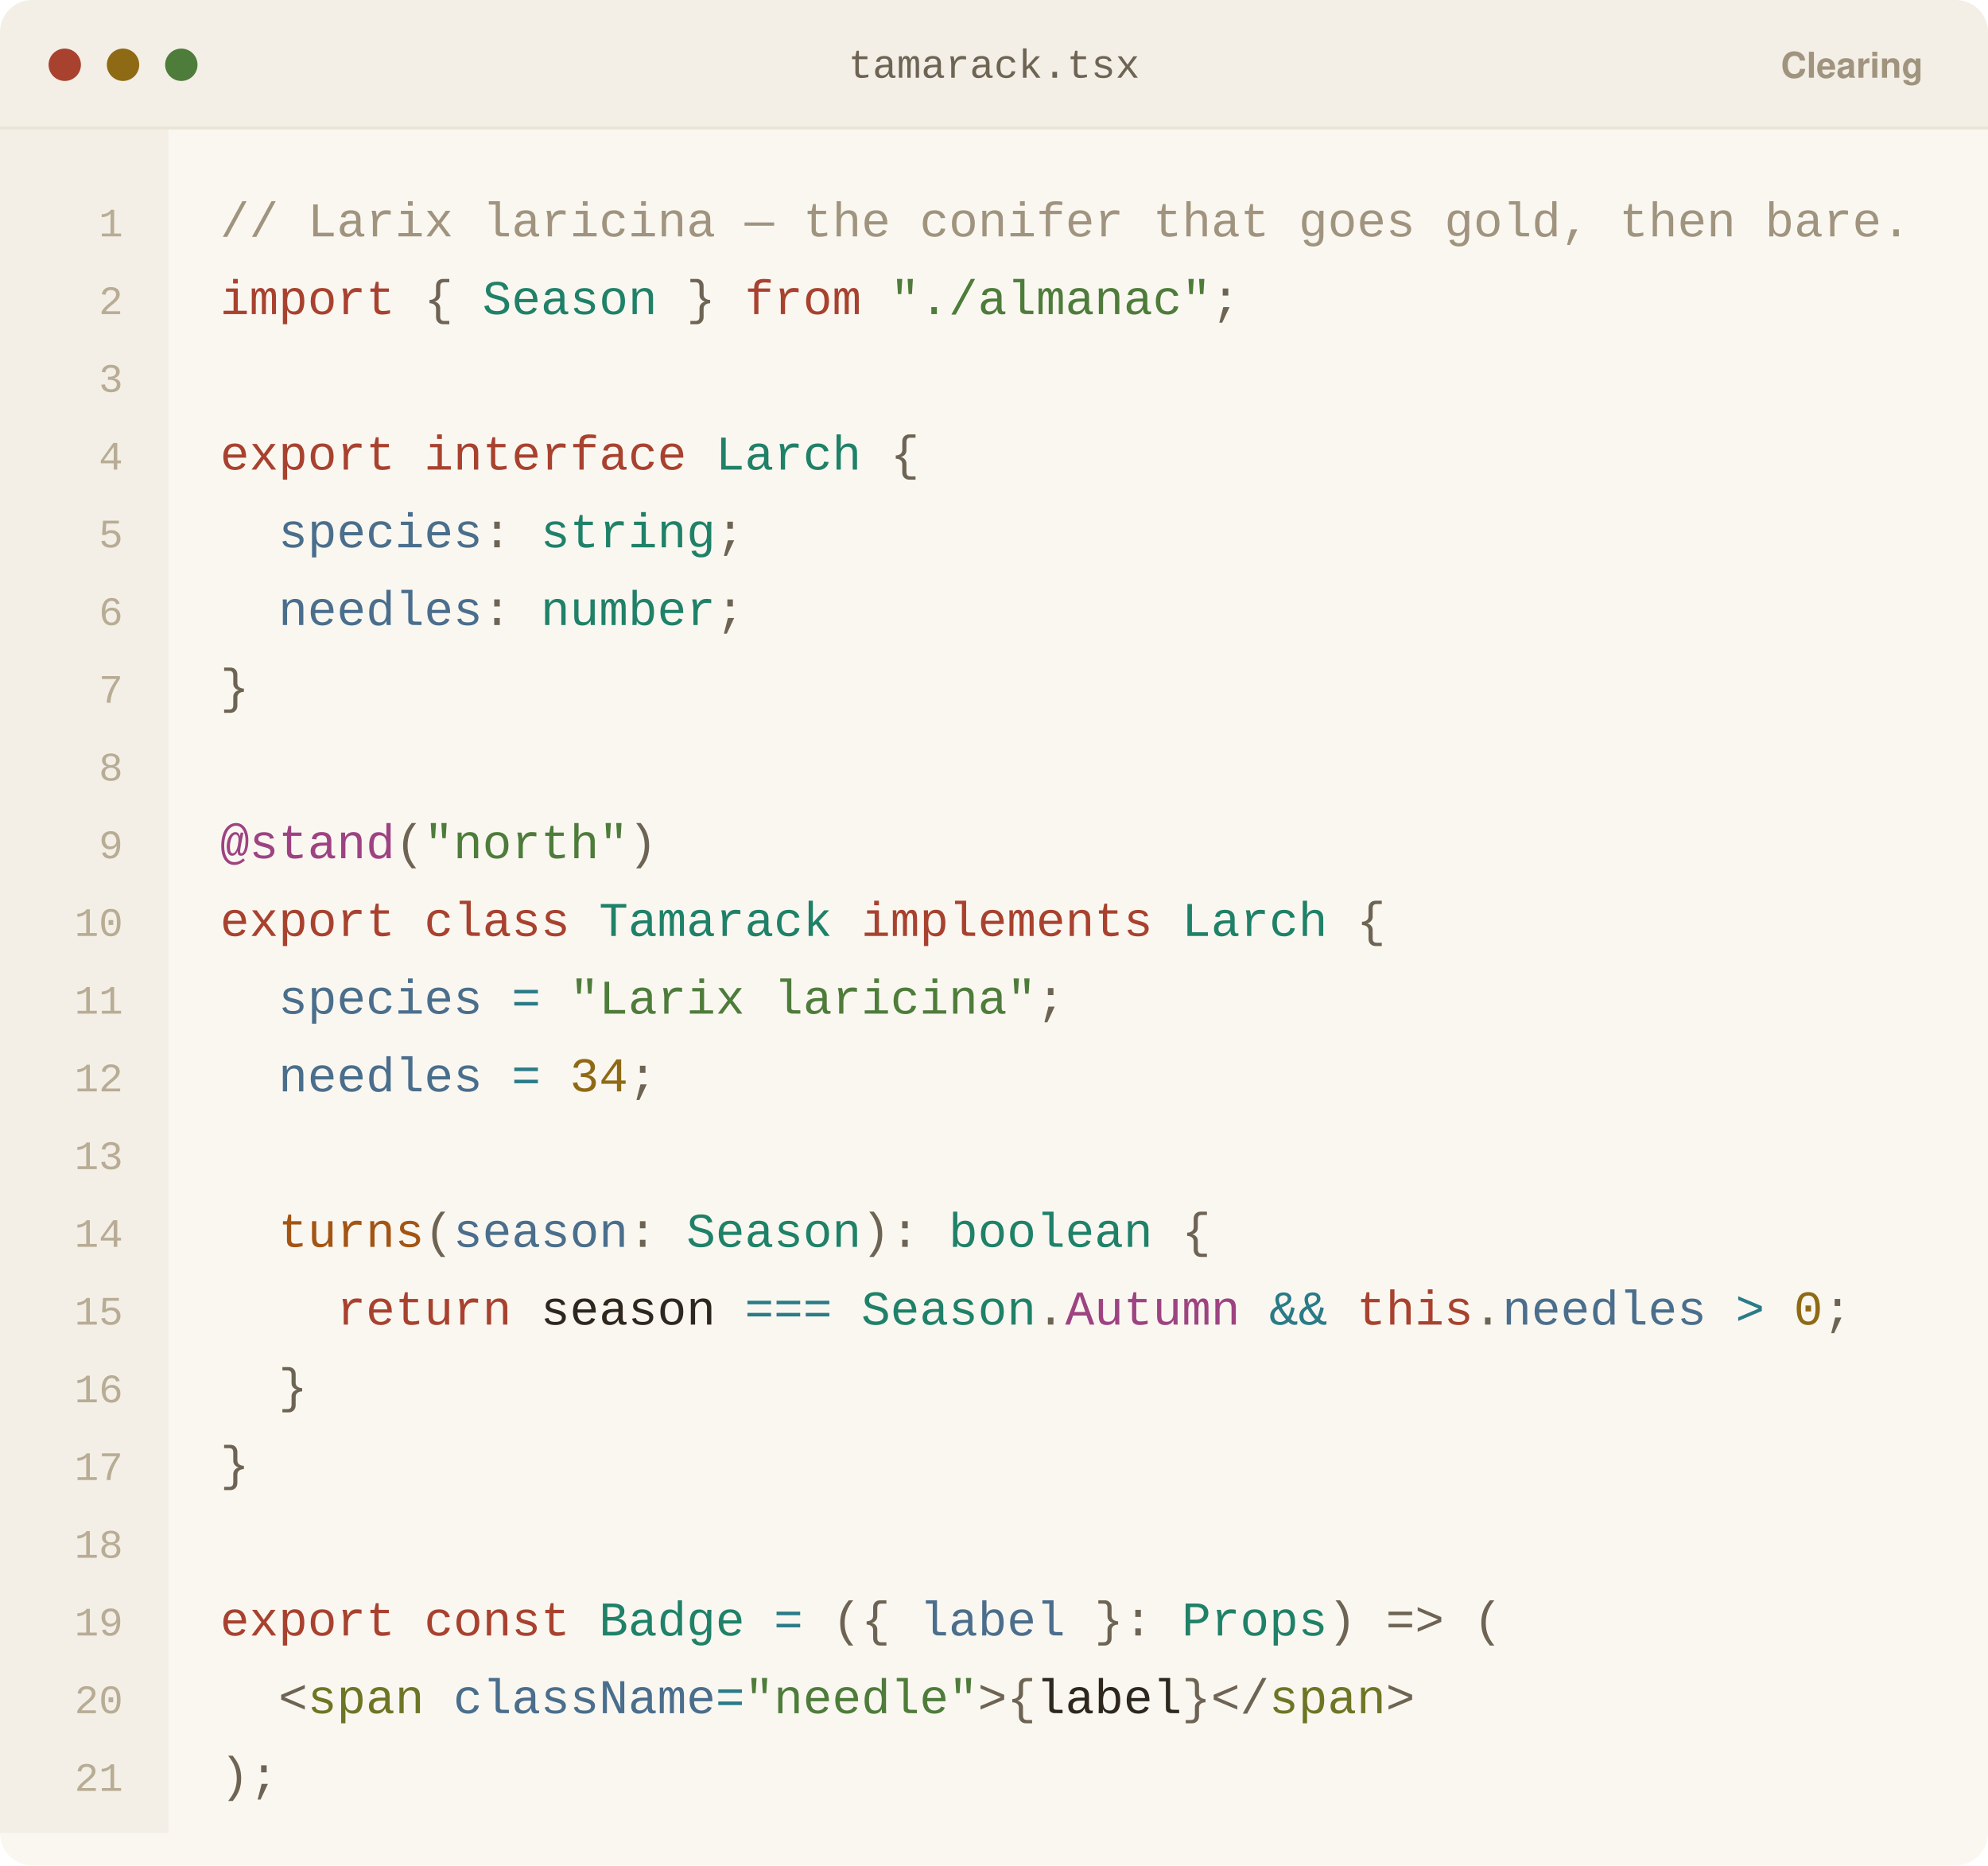
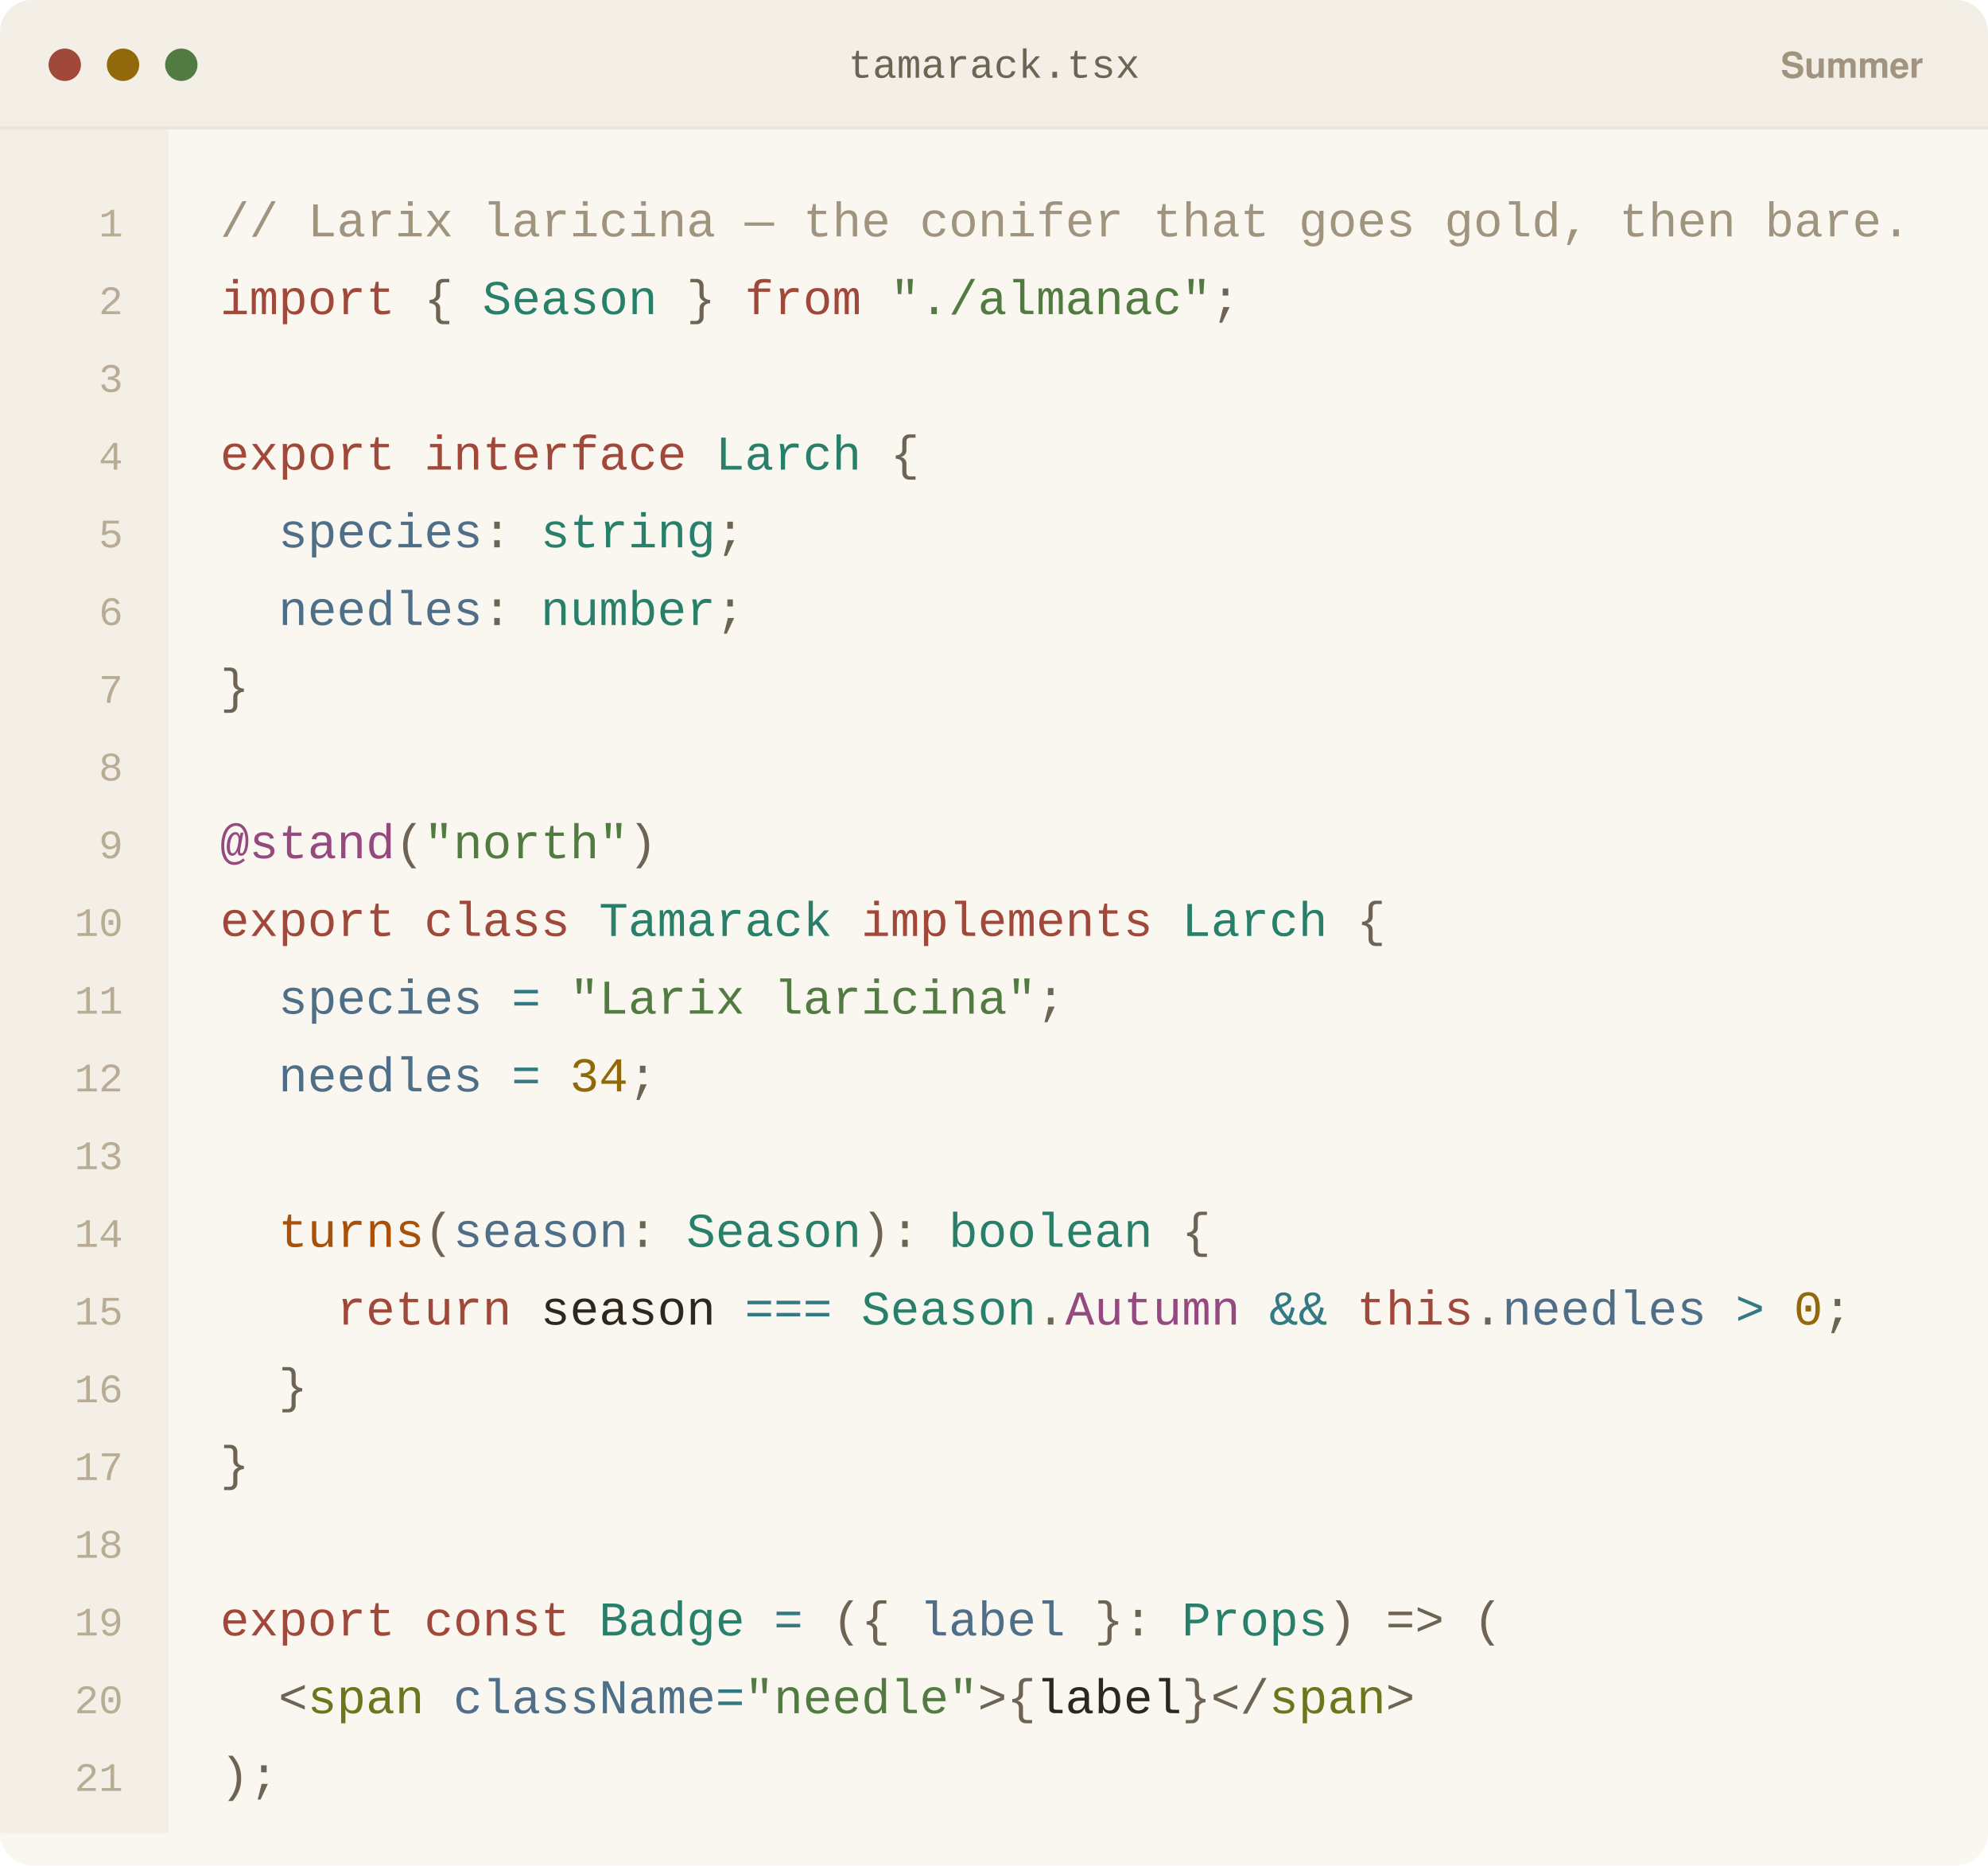
- <svg xmlns="http://www.w3.org/2000/svg" width="614" height="576" viewBox="0 0 614 576" role="img" aria-label="Tamarack Clearing syntax preview">
+ <svg xmlns="http://www.w3.org/2000/svg" width="614" height="576" viewBox="0 0 614 576" role="img" aria-label="Tamarack Summer syntax preview">
  <rect width="614" height="576" rx="10" fill="#FAF7F1" />
  <path d="M0 10a10 10 0 0 1 10-10h594a10 10 0 0 1 10 10v30H0Z" fill="#F3EFE6" />
  <rect x="0" y="40" width="52" height="526" fill="#F3EFE6" />
  <rect x="0" y="39" width="614" height="1" fill="#EBE5D9" />
-   <circle cx="20" cy="20" r="5" fill="#A8422F" />
-   <circle cx="38" cy="20" r="5" fill="#8F6A14" />
-   <circle cx="56" cy="20" r="5" fill="#4E7C3A" />
+   <circle cx="20" cy="20" r="5" fill="#A04839" />
+   <circle cx="38" cy="20" r="5" fill="#91690A" />
+   <circle cx="56" cy="20" r="5" fill="#527B41" />
  <text x="307" y="24" font-family="ui-monospace, SFMono-Regular, &quot;SF Mono&quot;, Menlo, Consolas, &quot;Liberation Mono&quot;, monospace" font-size="12.5" fill="#6E6454" text-anchor="middle">tamarack.tsx</text>
-   <text x="594" y="24" font-family="ui-sans-serif, -apple-system, BlinkMacSystemFont, &quot;Segoe UI&quot;, Helvetica, Arial, sans-serif" font-size="11" fill="#A0947F" font-weight="600" text-anchor="end">Clearing</text>
+   <text x="594" y="24" font-family="ui-sans-serif, -apple-system, BlinkMacSystemFont, &quot;Segoe UI&quot;, Helvetica, Arial, sans-serif" font-size="11" fill="#A0947F" font-weight="600" text-anchor="end">Summer</text>
  <text x="38" y="73" font-family="ui-monospace, SFMono-Regular, &quot;SF Mono&quot;, Menlo, Consolas, &quot;Liberation Mono&quot;, monospace" font-size="12.5" fill="#B8AC95" text-anchor="end">1</text>
  <text x="68" y="73" font-family="ui-monospace, SFMono-Regular, &quot;SF Mono&quot;, Menlo, Consolas, &quot;Liberation Mono&quot;, monospace" font-size="15" fill="#A0947F" textLength="522" lengthAdjust="spacing">// Larix laricina — the conifer that goes gold, then bare.</text>
  <text x="38" y="97" font-family="ui-monospace, SFMono-Regular, &quot;SF Mono&quot;, Menlo, Consolas, &quot;Liberation Mono&quot;, monospace" font-size="12.5" fill="#B8AC95" text-anchor="end">2</text>
-   <text x="68" y="97" font-family="ui-monospace, SFMono-Regular, &quot;SF Mono&quot;, Menlo, Consolas, &quot;Liberation Mono&quot;, monospace" font-size="15" fill="#A8422F" textLength="54" lengthAdjust="spacing">import</text>
+   <text x="68" y="97" font-family="ui-monospace, SFMono-Regular, &quot;SF Mono&quot;, Menlo, Consolas, &quot;Liberation Mono&quot;, monospace" font-size="15" fill="#A04839" textLength="54" lengthAdjust="spacing">import</text>
  <text x="131" y="97" font-family="ui-monospace, SFMono-Regular, &quot;SF Mono&quot;, Menlo, Consolas, &quot;Liberation Mono&quot;, monospace" font-size="15" fill="#6E6454" textLength="9" lengthAdjust="spacing">{</text>
-   <text x="149" y="97" font-family="ui-monospace, SFMono-Regular, &quot;SF Mono&quot;, Menlo, Consolas, &quot;Liberation Mono&quot;, monospace" font-size="15" fill="#1F8168" textLength="54" lengthAdjust="spacing">Season</text>
+   <text x="149" y="97" font-family="ui-monospace, SFMono-Regular, &quot;SF Mono&quot;, Menlo, Consolas, &quot;Liberation Mono&quot;, monospace" font-size="15" fill="#28806A" textLength="54" lengthAdjust="spacing">Season</text>
  <text x="212" y="97" font-family="ui-monospace, SFMono-Regular, &quot;SF Mono&quot;, Menlo, Consolas, &quot;Liberation Mono&quot;, monospace" font-size="15" fill="#6E6454" textLength="9" lengthAdjust="spacing">}</text>
-   <text x="230" y="97" font-family="ui-monospace, SFMono-Regular, &quot;SF Mono&quot;, Menlo, Consolas, &quot;Liberation Mono&quot;, monospace" font-size="15" fill="#A8422F" textLength="36" lengthAdjust="spacing">from</text>
-   <text x="275" y="97" font-family="ui-monospace, SFMono-Regular, &quot;SF Mono&quot;, Menlo, Consolas, &quot;Liberation Mono&quot;, monospace" font-size="15" fill="#4E7C3A" textLength="99" lengthAdjust="spacing">"./almanac"</text>
+   <text x="230" y="97" font-family="ui-monospace, SFMono-Regular, &quot;SF Mono&quot;, Menlo, Consolas, &quot;Liberation Mono&quot;, monospace" font-size="15" fill="#A04839" textLength="36" lengthAdjust="spacing">from</text>
+   <text x="275" y="97" font-family="ui-monospace, SFMono-Regular, &quot;SF Mono&quot;, Menlo, Consolas, &quot;Liberation Mono&quot;, monospace" font-size="15" fill="#527B41" textLength="99" lengthAdjust="spacing">"./almanac"</text>
  <text x="374" y="97" font-family="ui-monospace, SFMono-Regular, &quot;SF Mono&quot;, Menlo, Consolas, &quot;Liberation Mono&quot;, monospace" font-size="15" fill="#6E6454" textLength="9" lengthAdjust="spacing">;</text>
  <text x="38" y="121" font-family="ui-monospace, SFMono-Regular, &quot;SF Mono&quot;, Menlo, Consolas, &quot;Liberation Mono&quot;, monospace" font-size="12.5" fill="#B8AC95" text-anchor="end">3</text>
  <text x="38" y="145" font-family="ui-monospace, SFMono-Regular, &quot;SF Mono&quot;, Menlo, Consolas, &quot;Liberation Mono&quot;, monospace" font-size="12.5" fill="#B8AC95" text-anchor="end">4</text>
-   <text x="68" y="145" font-family="ui-monospace, SFMono-Regular, &quot;SF Mono&quot;, Menlo, Consolas, &quot;Liberation Mono&quot;, monospace" font-size="15" fill="#A8422F" textLength="144" lengthAdjust="spacing">export interface</text>
-   <text x="221" y="145" font-family="ui-monospace, SFMono-Regular, &quot;SF Mono&quot;, Menlo, Consolas, &quot;Liberation Mono&quot;, monospace" font-size="15" fill="#1F8168" textLength="45" lengthAdjust="spacing">Larch</text>
+   <text x="68" y="145" font-family="ui-monospace, SFMono-Regular, &quot;SF Mono&quot;, Menlo, Consolas, &quot;Liberation Mono&quot;, monospace" font-size="15" fill="#A04839" textLength="144" lengthAdjust="spacing">export interface</text>
+   <text x="221" y="145" font-family="ui-monospace, SFMono-Regular, &quot;SF Mono&quot;, Menlo, Consolas, &quot;Liberation Mono&quot;, monospace" font-size="15" fill="#28806A" textLength="45" lengthAdjust="spacing">Larch</text>
  <text x="275" y="145" font-family="ui-monospace, SFMono-Regular, &quot;SF Mono&quot;, Menlo, Consolas, &quot;Liberation Mono&quot;, monospace" font-size="15" fill="#6E6454" textLength="9" lengthAdjust="spacing">{</text>
  <text x="38" y="169" font-family="ui-monospace, SFMono-Regular, &quot;SF Mono&quot;, Menlo, Consolas, &quot;Liberation Mono&quot;, monospace" font-size="12.5" fill="#B8AC95" text-anchor="end">5</text>
-   <text x="86" y="169" font-family="ui-monospace, SFMono-Regular, &quot;SF Mono&quot;, Menlo, Consolas, &quot;Liberation Mono&quot;, monospace" font-size="15" fill="#4A6E8C" textLength="63" lengthAdjust="spacing">species</text>
+   <text x="86" y="169" font-family="ui-monospace, SFMono-Regular, &quot;SF Mono&quot;, Menlo, Consolas, &quot;Liberation Mono&quot;, monospace" font-size="15" fill="#4F6E87" textLength="63" lengthAdjust="spacing">species</text>
  <text x="149" y="169" font-family="ui-monospace, SFMono-Regular, &quot;SF Mono&quot;, Menlo, Consolas, &quot;Liberation Mono&quot;, monospace" font-size="15" fill="#6E6454" textLength="9" lengthAdjust="spacing">:</text>
-   <text x="167" y="169" font-family="ui-monospace, SFMono-Regular, &quot;SF Mono&quot;, Menlo, Consolas, &quot;Liberation Mono&quot;, monospace" font-size="15" fill="#1F8168" textLength="54" lengthAdjust="spacing">string</text>
+   <text x="167" y="169" font-family="ui-monospace, SFMono-Regular, &quot;SF Mono&quot;, Menlo, Consolas, &quot;Liberation Mono&quot;, monospace" font-size="15" fill="#28806A" textLength="54" lengthAdjust="spacing">string</text>
  <text x="221" y="169" font-family="ui-monospace, SFMono-Regular, &quot;SF Mono&quot;, Menlo, Consolas, &quot;Liberation Mono&quot;, monospace" font-size="15" fill="#6E6454" textLength="9" lengthAdjust="spacing">;</text>
  <text x="38" y="193" font-family="ui-monospace, SFMono-Regular, &quot;SF Mono&quot;, Menlo, Consolas, &quot;Liberation Mono&quot;, monospace" font-size="12.5" fill="#B8AC95" text-anchor="end">6</text>
-   <text x="86" y="193" font-family="ui-monospace, SFMono-Regular, &quot;SF Mono&quot;, Menlo, Consolas, &quot;Liberation Mono&quot;, monospace" font-size="15" fill="#4A6E8C" textLength="63" lengthAdjust="spacing">needles</text>
+   <text x="86" y="193" font-family="ui-monospace, SFMono-Regular, &quot;SF Mono&quot;, Menlo, Consolas, &quot;Liberation Mono&quot;, monospace" font-size="15" fill="#4F6E87" textLength="63" lengthAdjust="spacing">needles</text>
  <text x="149" y="193" font-family="ui-monospace, SFMono-Regular, &quot;SF Mono&quot;, Menlo, Consolas, &quot;Liberation Mono&quot;, monospace" font-size="15" fill="#6E6454" textLength="9" lengthAdjust="spacing">:</text>
-   <text x="167" y="193" font-family="ui-monospace, SFMono-Regular, &quot;SF Mono&quot;, Menlo, Consolas, &quot;Liberation Mono&quot;, monospace" font-size="15" fill="#1F8168" textLength="54" lengthAdjust="spacing">number</text>
+   <text x="167" y="193" font-family="ui-monospace, SFMono-Regular, &quot;SF Mono&quot;, Menlo, Consolas, &quot;Liberation Mono&quot;, monospace" font-size="15" fill="#28806A" textLength="54" lengthAdjust="spacing">number</text>
  <text x="221" y="193" font-family="ui-monospace, SFMono-Regular, &quot;SF Mono&quot;, Menlo, Consolas, &quot;Liberation Mono&quot;, monospace" font-size="15" fill="#6E6454" textLength="9" lengthAdjust="spacing">;</text>
  <text x="38" y="217" font-family="ui-monospace, SFMono-Regular, &quot;SF Mono&quot;, Menlo, Consolas, &quot;Liberation Mono&quot;, monospace" font-size="12.5" fill="#B8AC95" text-anchor="end">7</text>
  <text x="68" y="217" font-family="ui-monospace, SFMono-Regular, &quot;SF Mono&quot;, Menlo, Consolas, &quot;Liberation Mono&quot;, monospace" font-size="15" fill="#6E6454" textLength="9" lengthAdjust="spacing">}</text>
  <text x="38" y="241" font-family="ui-monospace, SFMono-Regular, &quot;SF Mono&quot;, Menlo, Consolas, &quot;Liberation Mono&quot;, monospace" font-size="12.5" fill="#B8AC95" text-anchor="end">8</text>
  <text x="38" y="265" font-family="ui-monospace, SFMono-Regular, &quot;SF Mono&quot;, Menlo, Consolas, &quot;Liberation Mono&quot;, monospace" font-size="12.5" fill="#B8AC95" text-anchor="end">9</text>
-   <text x="68" y="265" font-family="ui-monospace, SFMono-Regular, &quot;SF Mono&quot;, Menlo, Consolas, &quot;Liberation Mono&quot;, monospace" font-size="15" fill="#9D4382" textLength="54" lengthAdjust="spacing">@stand</text>
+   <text x="68" y="265" font-family="ui-monospace, SFMono-Regular, &quot;SF Mono&quot;, Menlo, Consolas, &quot;Liberation Mono&quot;, monospace" font-size="15" fill="#95497F" textLength="54" lengthAdjust="spacing">@stand</text>
  <text x="122" y="265" font-family="ui-monospace, SFMono-Regular, &quot;SF Mono&quot;, Menlo, Consolas, &quot;Liberation Mono&quot;, monospace" font-size="15" fill="#6E6454" textLength="9" lengthAdjust="spacing">(</text>
-   <text x="131" y="265" font-family="ui-monospace, SFMono-Regular, &quot;SF Mono&quot;, Menlo, Consolas, &quot;Liberation Mono&quot;, monospace" font-size="15" fill="#4E7C3A" textLength="63" lengthAdjust="spacing">"north"</text>
+   <text x="131" y="265" font-family="ui-monospace, SFMono-Regular, &quot;SF Mono&quot;, Menlo, Consolas, &quot;Liberation Mono&quot;, monospace" font-size="15" fill="#527B41" textLength="63" lengthAdjust="spacing">"north"</text>
  <text x="194" y="265" font-family="ui-monospace, SFMono-Regular, &quot;SF Mono&quot;, Menlo, Consolas, &quot;Liberation Mono&quot;, monospace" font-size="15" fill="#6E6454" textLength="9" lengthAdjust="spacing">)</text>
  <text x="38" y="289" font-family="ui-monospace, SFMono-Regular, &quot;SF Mono&quot;, Menlo, Consolas, &quot;Liberation Mono&quot;, monospace" font-size="12.5" fill="#B8AC95" text-anchor="end">10</text>
-   <text x="68" y="289" font-family="ui-monospace, SFMono-Regular, &quot;SF Mono&quot;, Menlo, Consolas, &quot;Liberation Mono&quot;, monospace" font-size="15" fill="#A8422F" textLength="108" lengthAdjust="spacing">export class</text>
-   <text x="185" y="289" font-family="ui-monospace, SFMono-Regular, &quot;SF Mono&quot;, Menlo, Consolas, &quot;Liberation Mono&quot;, monospace" font-size="15" fill="#1F8168" textLength="72" lengthAdjust="spacing">Tamarack</text>
-   <text x="266" y="289" font-family="ui-monospace, SFMono-Regular, &quot;SF Mono&quot;, Menlo, Consolas, &quot;Liberation Mono&quot;, monospace" font-size="15" fill="#A8422F" textLength="90" lengthAdjust="spacing">implements</text>
-   <text x="365" y="289" font-family="ui-monospace, SFMono-Regular, &quot;SF Mono&quot;, Menlo, Consolas, &quot;Liberation Mono&quot;, monospace" font-size="15" fill="#1F8168" textLength="45" lengthAdjust="spacing">Larch</text>
+   <text x="68" y="289" font-family="ui-monospace, SFMono-Regular, &quot;SF Mono&quot;, Menlo, Consolas, &quot;Liberation Mono&quot;, monospace" font-size="15" fill="#A04839" textLength="108" lengthAdjust="spacing">export class</text>
+   <text x="185" y="289" font-family="ui-monospace, SFMono-Regular, &quot;SF Mono&quot;, Menlo, Consolas, &quot;Liberation Mono&quot;, monospace" font-size="15" fill="#28806A" textLength="72" lengthAdjust="spacing">Tamarack</text>
+   <text x="266" y="289" font-family="ui-monospace, SFMono-Regular, &quot;SF Mono&quot;, Menlo, Consolas, &quot;Liberation Mono&quot;, monospace" font-size="15" fill="#A04839" textLength="90" lengthAdjust="spacing">implements</text>
+   <text x="365" y="289" font-family="ui-monospace, SFMono-Regular, &quot;SF Mono&quot;, Menlo, Consolas, &quot;Liberation Mono&quot;, monospace" font-size="15" fill="#28806A" textLength="45" lengthAdjust="spacing">Larch</text>
  <text x="419" y="289" font-family="ui-monospace, SFMono-Regular, &quot;SF Mono&quot;, Menlo, Consolas, &quot;Liberation Mono&quot;, monospace" font-size="15" fill="#6E6454" textLength="9" lengthAdjust="spacing">{</text>
  <text x="38" y="313" font-family="ui-monospace, SFMono-Regular, &quot;SF Mono&quot;, Menlo, Consolas, &quot;Liberation Mono&quot;, monospace" font-size="12.5" fill="#B8AC95" text-anchor="end">11</text>
-   <text x="86" y="313" font-family="ui-monospace, SFMono-Regular, &quot;SF Mono&quot;, Menlo, Consolas, &quot;Liberation Mono&quot;, monospace" font-size="15" fill="#4A6E8C" textLength="63" lengthAdjust="spacing">species</text>
-   <text x="158" y="313" font-family="ui-monospace, SFMono-Regular, &quot;SF Mono&quot;, Menlo, Consolas, &quot;Liberation Mono&quot;, monospace" font-size="15" fill="#2A7B87" textLength="9" lengthAdjust="spacing">=</text>
-   <text x="176" y="313" font-family="ui-monospace, SFMono-Regular, &quot;SF Mono&quot;, Menlo, Consolas, &quot;Liberation Mono&quot;, monospace" font-size="15" fill="#4E7C3A" textLength="144" lengthAdjust="spacing">"Larix laricina"</text>
+   <text x="86" y="313" font-family="ui-monospace, SFMono-Regular, &quot;SF Mono&quot;, Menlo, Consolas, &quot;Liberation Mono&quot;, monospace" font-size="15" fill="#4F6E87" textLength="63" lengthAdjust="spacing">species</text>
+   <text x="158" y="313" font-family="ui-monospace, SFMono-Regular, &quot;SF Mono&quot;, Menlo, Consolas, &quot;Liberation Mono&quot;, monospace" font-size="15" fill="#337A84" textLength="9" lengthAdjust="spacing">=</text>
+   <text x="176" y="313" font-family="ui-monospace, SFMono-Regular, &quot;SF Mono&quot;, Menlo, Consolas, &quot;Liberation Mono&quot;, monospace" font-size="15" fill="#527B41" textLength="144" lengthAdjust="spacing">"Larix laricina"</text>
  <text x="320" y="313" font-family="ui-monospace, SFMono-Regular, &quot;SF Mono&quot;, Menlo, Consolas, &quot;Liberation Mono&quot;, monospace" font-size="15" fill="#6E6454" textLength="9" lengthAdjust="spacing">;</text>
  <text x="38" y="337" font-family="ui-monospace, SFMono-Regular, &quot;SF Mono&quot;, Menlo, Consolas, &quot;Liberation Mono&quot;, monospace" font-size="12.5" fill="#B8AC95" text-anchor="end">12</text>
-   <text x="86" y="337" font-family="ui-monospace, SFMono-Regular, &quot;SF Mono&quot;, Menlo, Consolas, &quot;Liberation Mono&quot;, monospace" font-size="15" fill="#4A6E8C" textLength="63" lengthAdjust="spacing">needles</text>
-   <text x="158" y="337" font-family="ui-monospace, SFMono-Regular, &quot;SF Mono&quot;, Menlo, Consolas, &quot;Liberation Mono&quot;, monospace" font-size="15" fill="#2A7B87" textLength="9" lengthAdjust="spacing">=</text>
-   <text x="176" y="337" font-family="ui-monospace, SFMono-Regular, &quot;SF Mono&quot;, Menlo, Consolas, &quot;Liberation Mono&quot;, monospace" font-size="15" fill="#8F6A14" textLength="18" lengthAdjust="spacing">34</text>
+   <text x="86" y="337" font-family="ui-monospace, SFMono-Regular, &quot;SF Mono&quot;, Menlo, Consolas, &quot;Liberation Mono&quot;, monospace" font-size="15" fill="#4F6E87" textLength="63" lengthAdjust="spacing">needles</text>
+   <text x="158" y="337" font-family="ui-monospace, SFMono-Regular, &quot;SF Mono&quot;, Menlo, Consolas, &quot;Liberation Mono&quot;, monospace" font-size="15" fill="#337A84" textLength="9" lengthAdjust="spacing">=</text>
+   <text x="176" y="337" font-family="ui-monospace, SFMono-Regular, &quot;SF Mono&quot;, Menlo, Consolas, &quot;Liberation Mono&quot;, monospace" font-size="15" fill="#91690A" textLength="18" lengthAdjust="spacing">34</text>
  <text x="194" y="337" font-family="ui-monospace, SFMono-Regular, &quot;SF Mono&quot;, Menlo, Consolas, &quot;Liberation Mono&quot;, monospace" font-size="15" fill="#6E6454" textLength="9" lengthAdjust="spacing">;</text>
  <text x="38" y="361" font-family="ui-monospace, SFMono-Regular, &quot;SF Mono&quot;, Menlo, Consolas, &quot;Liberation Mono&quot;, monospace" font-size="12.5" fill="#B8AC95" text-anchor="end">13</text>
  <text x="38" y="385" font-family="ui-monospace, SFMono-Regular, &quot;SF Mono&quot;, Menlo, Consolas, &quot;Liberation Mono&quot;, monospace" font-size="12.5" fill="#B8AC95" text-anchor="end">14</text>
-   <text x="86" y="385" font-family="ui-monospace, SFMono-Regular, &quot;SF Mono&quot;, Menlo, Consolas, &quot;Liberation Mono&quot;, monospace" font-size="15" fill="#A35514" textLength="45" lengthAdjust="spacing">turns</text>
+   <text x="86" y="385" font-family="ui-monospace, SFMono-Regular, &quot;SF Mono&quot;, Menlo, Consolas, &quot;Liberation Mono&quot;, monospace" font-size="15" fill="#A95109" textLength="45" lengthAdjust="spacing">turns</text>
  <text x="131" y="385" font-family="ui-monospace, SFMono-Regular, &quot;SF Mono&quot;, Menlo, Consolas, &quot;Liberation Mono&quot;, monospace" font-size="15" fill="#6E6454" textLength="9" lengthAdjust="spacing">(</text>
-   <text x="140" y="385" font-family="ui-monospace, SFMono-Regular, &quot;SF Mono&quot;, Menlo, Consolas, &quot;Liberation Mono&quot;, monospace" font-size="15" fill="#4A6E8C" textLength="54" lengthAdjust="spacing">season</text>
+   <text x="140" y="385" font-family="ui-monospace, SFMono-Regular, &quot;SF Mono&quot;, Menlo, Consolas, &quot;Liberation Mono&quot;, monospace" font-size="15" fill="#4F6E87" textLength="54" lengthAdjust="spacing">season</text>
  <text x="194" y="385" font-family="ui-monospace, SFMono-Regular, &quot;SF Mono&quot;, Menlo, Consolas, &quot;Liberation Mono&quot;, monospace" font-size="15" fill="#6E6454" textLength="9" lengthAdjust="spacing">:</text>
-   <text x="212" y="385" font-family="ui-monospace, SFMono-Regular, &quot;SF Mono&quot;, Menlo, Consolas, &quot;Liberation Mono&quot;, monospace" font-size="15" fill="#1F8168" textLength="54" lengthAdjust="spacing">Season</text>
+   <text x="212" y="385" font-family="ui-monospace, SFMono-Regular, &quot;SF Mono&quot;, Menlo, Consolas, &quot;Liberation Mono&quot;, monospace" font-size="15" fill="#28806A" textLength="54" lengthAdjust="spacing">Season</text>
  <text x="266" y="385" font-family="ui-monospace, SFMono-Regular, &quot;SF Mono&quot;, Menlo, Consolas, &quot;Liberation Mono&quot;, monospace" font-size="15" fill="#6E6454" textLength="18" lengthAdjust="spacing">):</text>
-   <text x="293" y="385" font-family="ui-monospace, SFMono-Regular, &quot;SF Mono&quot;, Menlo, Consolas, &quot;Liberation Mono&quot;, monospace" font-size="15" fill="#1F8168" textLength="63" lengthAdjust="spacing">boolean</text>
+   <text x="293" y="385" font-family="ui-monospace, SFMono-Regular, &quot;SF Mono&quot;, Menlo, Consolas, &quot;Liberation Mono&quot;, monospace" font-size="15" fill="#28806A" textLength="63" lengthAdjust="spacing">boolean</text>
  <text x="365" y="385" font-family="ui-monospace, SFMono-Regular, &quot;SF Mono&quot;, Menlo, Consolas, &quot;Liberation Mono&quot;, monospace" font-size="15" fill="#6E6454" textLength="9" lengthAdjust="spacing">{</text>
  <text x="38" y="409" font-family="ui-monospace, SFMono-Regular, &quot;SF Mono&quot;, Menlo, Consolas, &quot;Liberation Mono&quot;, monospace" font-size="12.5" fill="#B8AC95" text-anchor="end">15</text>
-   <text x="104" y="409" font-family="ui-monospace, SFMono-Regular, &quot;SF Mono&quot;, Menlo, Consolas, &quot;Liberation Mono&quot;, monospace" font-size="15" fill="#A8422F" textLength="54" lengthAdjust="spacing">return</text>
+   <text x="104" y="409" font-family="ui-monospace, SFMono-Regular, &quot;SF Mono&quot;, Menlo, Consolas, &quot;Liberation Mono&quot;, monospace" font-size="15" fill="#A04839" textLength="54" lengthAdjust="spacing">return</text>
  <text x="167" y="409" font-family="ui-monospace, SFMono-Regular, &quot;SF Mono&quot;, Menlo, Consolas, &quot;Liberation Mono&quot;, monospace" font-size="15" fill="#2E271E" textLength="54" lengthAdjust="spacing">season</text>
-   <text x="230" y="409" font-family="ui-monospace, SFMono-Regular, &quot;SF Mono&quot;, Menlo, Consolas, &quot;Liberation Mono&quot;, monospace" font-size="15" fill="#2A7B87" textLength="27" lengthAdjust="spacing">===</text>
-   <text x="266" y="409" font-family="ui-monospace, SFMono-Regular, &quot;SF Mono&quot;, Menlo, Consolas, &quot;Liberation Mono&quot;, monospace" font-size="15" fill="#1F8168" textLength="54" lengthAdjust="spacing">Season</text>
+   <text x="230" y="409" font-family="ui-monospace, SFMono-Regular, &quot;SF Mono&quot;, Menlo, Consolas, &quot;Liberation Mono&quot;, monospace" font-size="15" fill="#337A84" textLength="27" lengthAdjust="spacing">===</text>
+   <text x="266" y="409" font-family="ui-monospace, SFMono-Regular, &quot;SF Mono&quot;, Menlo, Consolas, &quot;Liberation Mono&quot;, monospace" font-size="15" fill="#28806A" textLength="54" lengthAdjust="spacing">Season</text>
  <text x="320" y="409" font-family="ui-monospace, SFMono-Regular, &quot;SF Mono&quot;, Menlo, Consolas, &quot;Liberation Mono&quot;, monospace" font-size="15" fill="#6E6454" textLength="9" lengthAdjust="spacing">.</text>
-   <text x="329" y="409" font-family="ui-monospace, SFMono-Regular, &quot;SF Mono&quot;, Menlo, Consolas, &quot;Liberation Mono&quot;, monospace" font-size="15" fill="#9D4382" textLength="54" lengthAdjust="spacing">Autumn</text>
-   <text x="392" y="409" font-family="ui-monospace, SFMono-Regular, &quot;SF Mono&quot;, Menlo, Consolas, &quot;Liberation Mono&quot;, monospace" font-size="15" fill="#2A7B87" textLength="18" lengthAdjust="spacing">&amp;&amp;</text>
-   <text x="419" y="409" font-family="ui-monospace, SFMono-Regular, &quot;SF Mono&quot;, Menlo, Consolas, &quot;Liberation Mono&quot;, monospace" font-size="15" fill="#A8422F" textLength="36" lengthAdjust="spacing">this</text>
+   <text x="329" y="409" font-family="ui-monospace, SFMono-Regular, &quot;SF Mono&quot;, Menlo, Consolas, &quot;Liberation Mono&quot;, monospace" font-size="15" fill="#95497F" textLength="54" lengthAdjust="spacing">Autumn</text>
+   <text x="392" y="409" font-family="ui-monospace, SFMono-Regular, &quot;SF Mono&quot;, Menlo, Consolas, &quot;Liberation Mono&quot;, monospace" font-size="15" fill="#337A84" textLength="18" lengthAdjust="spacing">&amp;&amp;</text>
+   <text x="419" y="409" font-family="ui-monospace, SFMono-Regular, &quot;SF Mono&quot;, Menlo, Consolas, &quot;Liberation Mono&quot;, monospace" font-size="15" fill="#A04839" textLength="36" lengthAdjust="spacing">this</text>
  <text x="455" y="409" font-family="ui-monospace, SFMono-Regular, &quot;SF Mono&quot;, Menlo, Consolas, &quot;Liberation Mono&quot;, monospace" font-size="15" fill="#6E6454" textLength="9" lengthAdjust="spacing">.</text>
-   <text x="464" y="409" font-family="ui-monospace, SFMono-Regular, &quot;SF Mono&quot;, Menlo, Consolas, &quot;Liberation Mono&quot;, monospace" font-size="15" fill="#4A6E8C" textLength="63" lengthAdjust="spacing">needles</text>
-   <text x="536" y="409" font-family="ui-monospace, SFMono-Regular, &quot;SF Mono&quot;, Menlo, Consolas, &quot;Liberation Mono&quot;, monospace" font-size="15" fill="#2A7B87" textLength="9" lengthAdjust="spacing">&gt;</text>
-   <text x="554" y="409" font-family="ui-monospace, SFMono-Regular, &quot;SF Mono&quot;, Menlo, Consolas, &quot;Liberation Mono&quot;, monospace" font-size="15" fill="#8F6A14" textLength="9" lengthAdjust="spacing">0</text>
+   <text x="464" y="409" font-family="ui-monospace, SFMono-Regular, &quot;SF Mono&quot;, Menlo, Consolas, &quot;Liberation Mono&quot;, monospace" font-size="15" fill="#4F6E87" textLength="63" lengthAdjust="spacing">needles</text>
+   <text x="536" y="409" font-family="ui-monospace, SFMono-Regular, &quot;SF Mono&quot;, Menlo, Consolas, &quot;Liberation Mono&quot;, monospace" font-size="15" fill="#337A84" textLength="9" lengthAdjust="spacing">&gt;</text>
+   <text x="554" y="409" font-family="ui-monospace, SFMono-Regular, &quot;SF Mono&quot;, Menlo, Consolas, &quot;Liberation Mono&quot;, monospace" font-size="15" fill="#91690A" textLength="9" lengthAdjust="spacing">0</text>
  <text x="563" y="409" font-family="ui-monospace, SFMono-Regular, &quot;SF Mono&quot;, Menlo, Consolas, &quot;Liberation Mono&quot;, monospace" font-size="15" fill="#6E6454" textLength="9" lengthAdjust="spacing">;</text>
  <text x="38" y="433" font-family="ui-monospace, SFMono-Regular, &quot;SF Mono&quot;, Menlo, Consolas, &quot;Liberation Mono&quot;, monospace" font-size="12.5" fill="#B8AC95" text-anchor="end">16</text>
  <text x="86" y="433" font-family="ui-monospace, SFMono-Regular, &quot;SF Mono&quot;, Menlo, Consolas, &quot;Liberation Mono&quot;, monospace" font-size="15" fill="#6E6454" textLength="9" lengthAdjust="spacing">}</text>
  <text x="38" y="457" font-family="ui-monospace, SFMono-Regular, &quot;SF Mono&quot;, Menlo, Consolas, &quot;Liberation Mono&quot;, monospace" font-size="12.5" fill="#B8AC95" text-anchor="end">17</text>
  <text x="68" y="457" font-family="ui-monospace, SFMono-Regular, &quot;SF Mono&quot;, Menlo, Consolas, &quot;Liberation Mono&quot;, monospace" font-size="15" fill="#6E6454" textLength="9" lengthAdjust="spacing">}</text>
  <text x="38" y="481" font-family="ui-monospace, SFMono-Regular, &quot;SF Mono&quot;, Menlo, Consolas, &quot;Liberation Mono&quot;, monospace" font-size="12.5" fill="#B8AC95" text-anchor="end">18</text>
  <text x="38" y="505" font-family="ui-monospace, SFMono-Regular, &quot;SF Mono&quot;, Menlo, Consolas, &quot;Liberation Mono&quot;, monospace" font-size="12.5" fill="#B8AC95" text-anchor="end">19</text>
-   <text x="68" y="505" font-family="ui-monospace, SFMono-Regular, &quot;SF Mono&quot;, Menlo, Consolas, &quot;Liberation Mono&quot;, monospace" font-size="15" fill="#A8422F" textLength="108" lengthAdjust="spacing">export const</text>
-   <text x="185" y="505" font-family="ui-monospace, SFMono-Regular, &quot;SF Mono&quot;, Menlo, Consolas, &quot;Liberation Mono&quot;, monospace" font-size="15" fill="#1F8168" textLength="45" lengthAdjust="spacing">Badge</text>
-   <text x="239" y="505" font-family="ui-monospace, SFMono-Regular, &quot;SF Mono&quot;, Menlo, Consolas, &quot;Liberation Mono&quot;, monospace" font-size="15" fill="#2A7B87" textLength="9" lengthAdjust="spacing">=</text>
+   <text x="68" y="505" font-family="ui-monospace, SFMono-Regular, &quot;SF Mono&quot;, Menlo, Consolas, &quot;Liberation Mono&quot;, monospace" font-size="15" fill="#A04839" textLength="108" lengthAdjust="spacing">export const</text>
+   <text x="185" y="505" font-family="ui-monospace, SFMono-Regular, &quot;SF Mono&quot;, Menlo, Consolas, &quot;Liberation Mono&quot;, monospace" font-size="15" fill="#28806A" textLength="45" lengthAdjust="spacing">Badge</text>
+   <text x="239" y="505" font-family="ui-monospace, SFMono-Regular, &quot;SF Mono&quot;, Menlo, Consolas, &quot;Liberation Mono&quot;, monospace" font-size="15" fill="#337A84" textLength="9" lengthAdjust="spacing">=</text>
  <text x="257" y="505" font-family="ui-monospace, SFMono-Regular, &quot;SF Mono&quot;, Menlo, Consolas, &quot;Liberation Mono&quot;, monospace" font-size="15" fill="#6E6454" textLength="18" lengthAdjust="spacing">({</text>
-   <text x="284" y="505" font-family="ui-monospace, SFMono-Regular, &quot;SF Mono&quot;, Menlo, Consolas, &quot;Liberation Mono&quot;, monospace" font-size="15" fill="#4A6E8C" textLength="45" lengthAdjust="spacing">label</text>
+   <text x="284" y="505" font-family="ui-monospace, SFMono-Regular, &quot;SF Mono&quot;, Menlo, Consolas, &quot;Liberation Mono&quot;, monospace" font-size="15" fill="#4F6E87" textLength="45" lengthAdjust="spacing">label</text>
  <text x="338" y="505" font-family="ui-monospace, SFMono-Regular, &quot;SF Mono&quot;, Menlo, Consolas, &quot;Liberation Mono&quot;, monospace" font-size="15" fill="#6E6454" textLength="18" lengthAdjust="spacing">}:</text>
-   <text x="365" y="505" font-family="ui-monospace, SFMono-Regular, &quot;SF Mono&quot;, Menlo, Consolas, &quot;Liberation Mono&quot;, monospace" font-size="15" fill="#1F8168" textLength="45" lengthAdjust="spacing">Props</text>
+   <text x="365" y="505" font-family="ui-monospace, SFMono-Regular, &quot;SF Mono&quot;, Menlo, Consolas, &quot;Liberation Mono&quot;, monospace" font-size="15" fill="#28806A" textLength="45" lengthAdjust="spacing">Props</text>
  <text x="410" y="505" font-family="ui-monospace, SFMono-Regular, &quot;SF Mono&quot;, Menlo, Consolas, &quot;Liberation Mono&quot;, monospace" font-size="15" fill="#6E6454" textLength="54" lengthAdjust="spacing">) =&gt; (</text>
  <text x="38" y="529" font-family="ui-monospace, SFMono-Regular, &quot;SF Mono&quot;, Menlo, Consolas, &quot;Liberation Mono&quot;, monospace" font-size="12.5" fill="#B8AC95" text-anchor="end">20</text>
  <text x="86" y="529" font-family="ui-monospace, SFMono-Regular, &quot;SF Mono&quot;, Menlo, Consolas, &quot;Liberation Mono&quot;, monospace" font-size="15" fill="#6E6454" textLength="9" lengthAdjust="spacing">&lt;</text>
-   <text x="95" y="529" font-family="ui-monospace, SFMono-Regular, &quot;SF Mono&quot;, Menlo, Consolas, &quot;Liberation Mono&quot;, monospace" font-size="15" fill="#6E7524" textLength="36" lengthAdjust="spacing">span</text>
-   <text x="140" y="529" font-family="ui-monospace, SFMono-Regular, &quot;SF Mono&quot;, Menlo, Consolas, &quot;Liberation Mono&quot;, monospace" font-size="15" fill="#4A6E8C" textLength="81" lengthAdjust="spacing">className</text>
-   <text x="221" y="529" font-family="ui-monospace, SFMono-Regular, &quot;SF Mono&quot;, Menlo, Consolas, &quot;Liberation Mono&quot;, monospace" font-size="15" fill="#2A7B87" textLength="9" lengthAdjust="spacing">=</text>
-   <text x="230" y="529" font-family="ui-monospace, SFMono-Regular, &quot;SF Mono&quot;, Menlo, Consolas, &quot;Liberation Mono&quot;, monospace" font-size="15" fill="#4E7C3A" textLength="72" lengthAdjust="spacing">"needle"</text>
+   <text x="95" y="529" font-family="ui-monospace, SFMono-Regular, &quot;SF Mono&quot;, Menlo, Consolas, &quot;Liberation Mono&quot;, monospace" font-size="15" fill="#6E751C" textLength="36" lengthAdjust="spacing">span</text>
+   <text x="140" y="529" font-family="ui-monospace, SFMono-Regular, &quot;SF Mono&quot;, Menlo, Consolas, &quot;Liberation Mono&quot;, monospace" font-size="15" fill="#4F6E87" textLength="81" lengthAdjust="spacing">className</text>
+   <text x="221" y="529" font-family="ui-monospace, SFMono-Regular, &quot;SF Mono&quot;, Menlo, Consolas, &quot;Liberation Mono&quot;, monospace" font-size="15" fill="#337A84" textLength="9" lengthAdjust="spacing">=</text>
+   <text x="230" y="529" font-family="ui-monospace, SFMono-Regular, &quot;SF Mono&quot;, Menlo, Consolas, &quot;Liberation Mono&quot;, monospace" font-size="15" fill="#527B41" textLength="72" lengthAdjust="spacing">"needle"</text>
  <text x="302" y="529" font-family="ui-monospace, SFMono-Regular, &quot;SF Mono&quot;, Menlo, Consolas, &quot;Liberation Mono&quot;, monospace" font-size="15" fill="#6E6454" textLength="18" lengthAdjust="spacing">&gt;{</text>
  <text x="320" y="529" font-family="ui-monospace, SFMono-Regular, &quot;SF Mono&quot;, Menlo, Consolas, &quot;Liberation Mono&quot;, monospace" font-size="15" fill="#2E271E" textLength="45" lengthAdjust="spacing">label</text>
  <text x="365" y="529" font-family="ui-monospace, SFMono-Regular, &quot;SF Mono&quot;, Menlo, Consolas, &quot;Liberation Mono&quot;, monospace" font-size="15" fill="#6E6454" textLength="27" lengthAdjust="spacing">}&lt;/</text>
-   <text x="392" y="529" font-family="ui-monospace, SFMono-Regular, &quot;SF Mono&quot;, Menlo, Consolas, &quot;Liberation Mono&quot;, monospace" font-size="15" fill="#6E7524" textLength="36" lengthAdjust="spacing">span</text>
+   <text x="392" y="529" font-family="ui-monospace, SFMono-Regular, &quot;SF Mono&quot;, Menlo, Consolas, &quot;Liberation Mono&quot;, monospace" font-size="15" fill="#6E751C" textLength="36" lengthAdjust="spacing">span</text>
  <text x="428" y="529" font-family="ui-monospace, SFMono-Regular, &quot;SF Mono&quot;, Menlo, Consolas, &quot;Liberation Mono&quot;, monospace" font-size="15" fill="#6E6454" textLength="9" lengthAdjust="spacing">&gt;</text>
  <text x="38" y="553" font-family="ui-monospace, SFMono-Regular, &quot;SF Mono&quot;, Menlo, Consolas, &quot;Liberation Mono&quot;, monospace" font-size="12.5" fill="#B8AC95" text-anchor="end">21</text>
  <text x="68" y="553" font-family="ui-monospace, SFMono-Regular, &quot;SF Mono&quot;, Menlo, Consolas, &quot;Liberation Mono&quot;, monospace" font-size="15" fill="#6E6454" textLength="18" lengthAdjust="spacing">);</text>
</svg>
